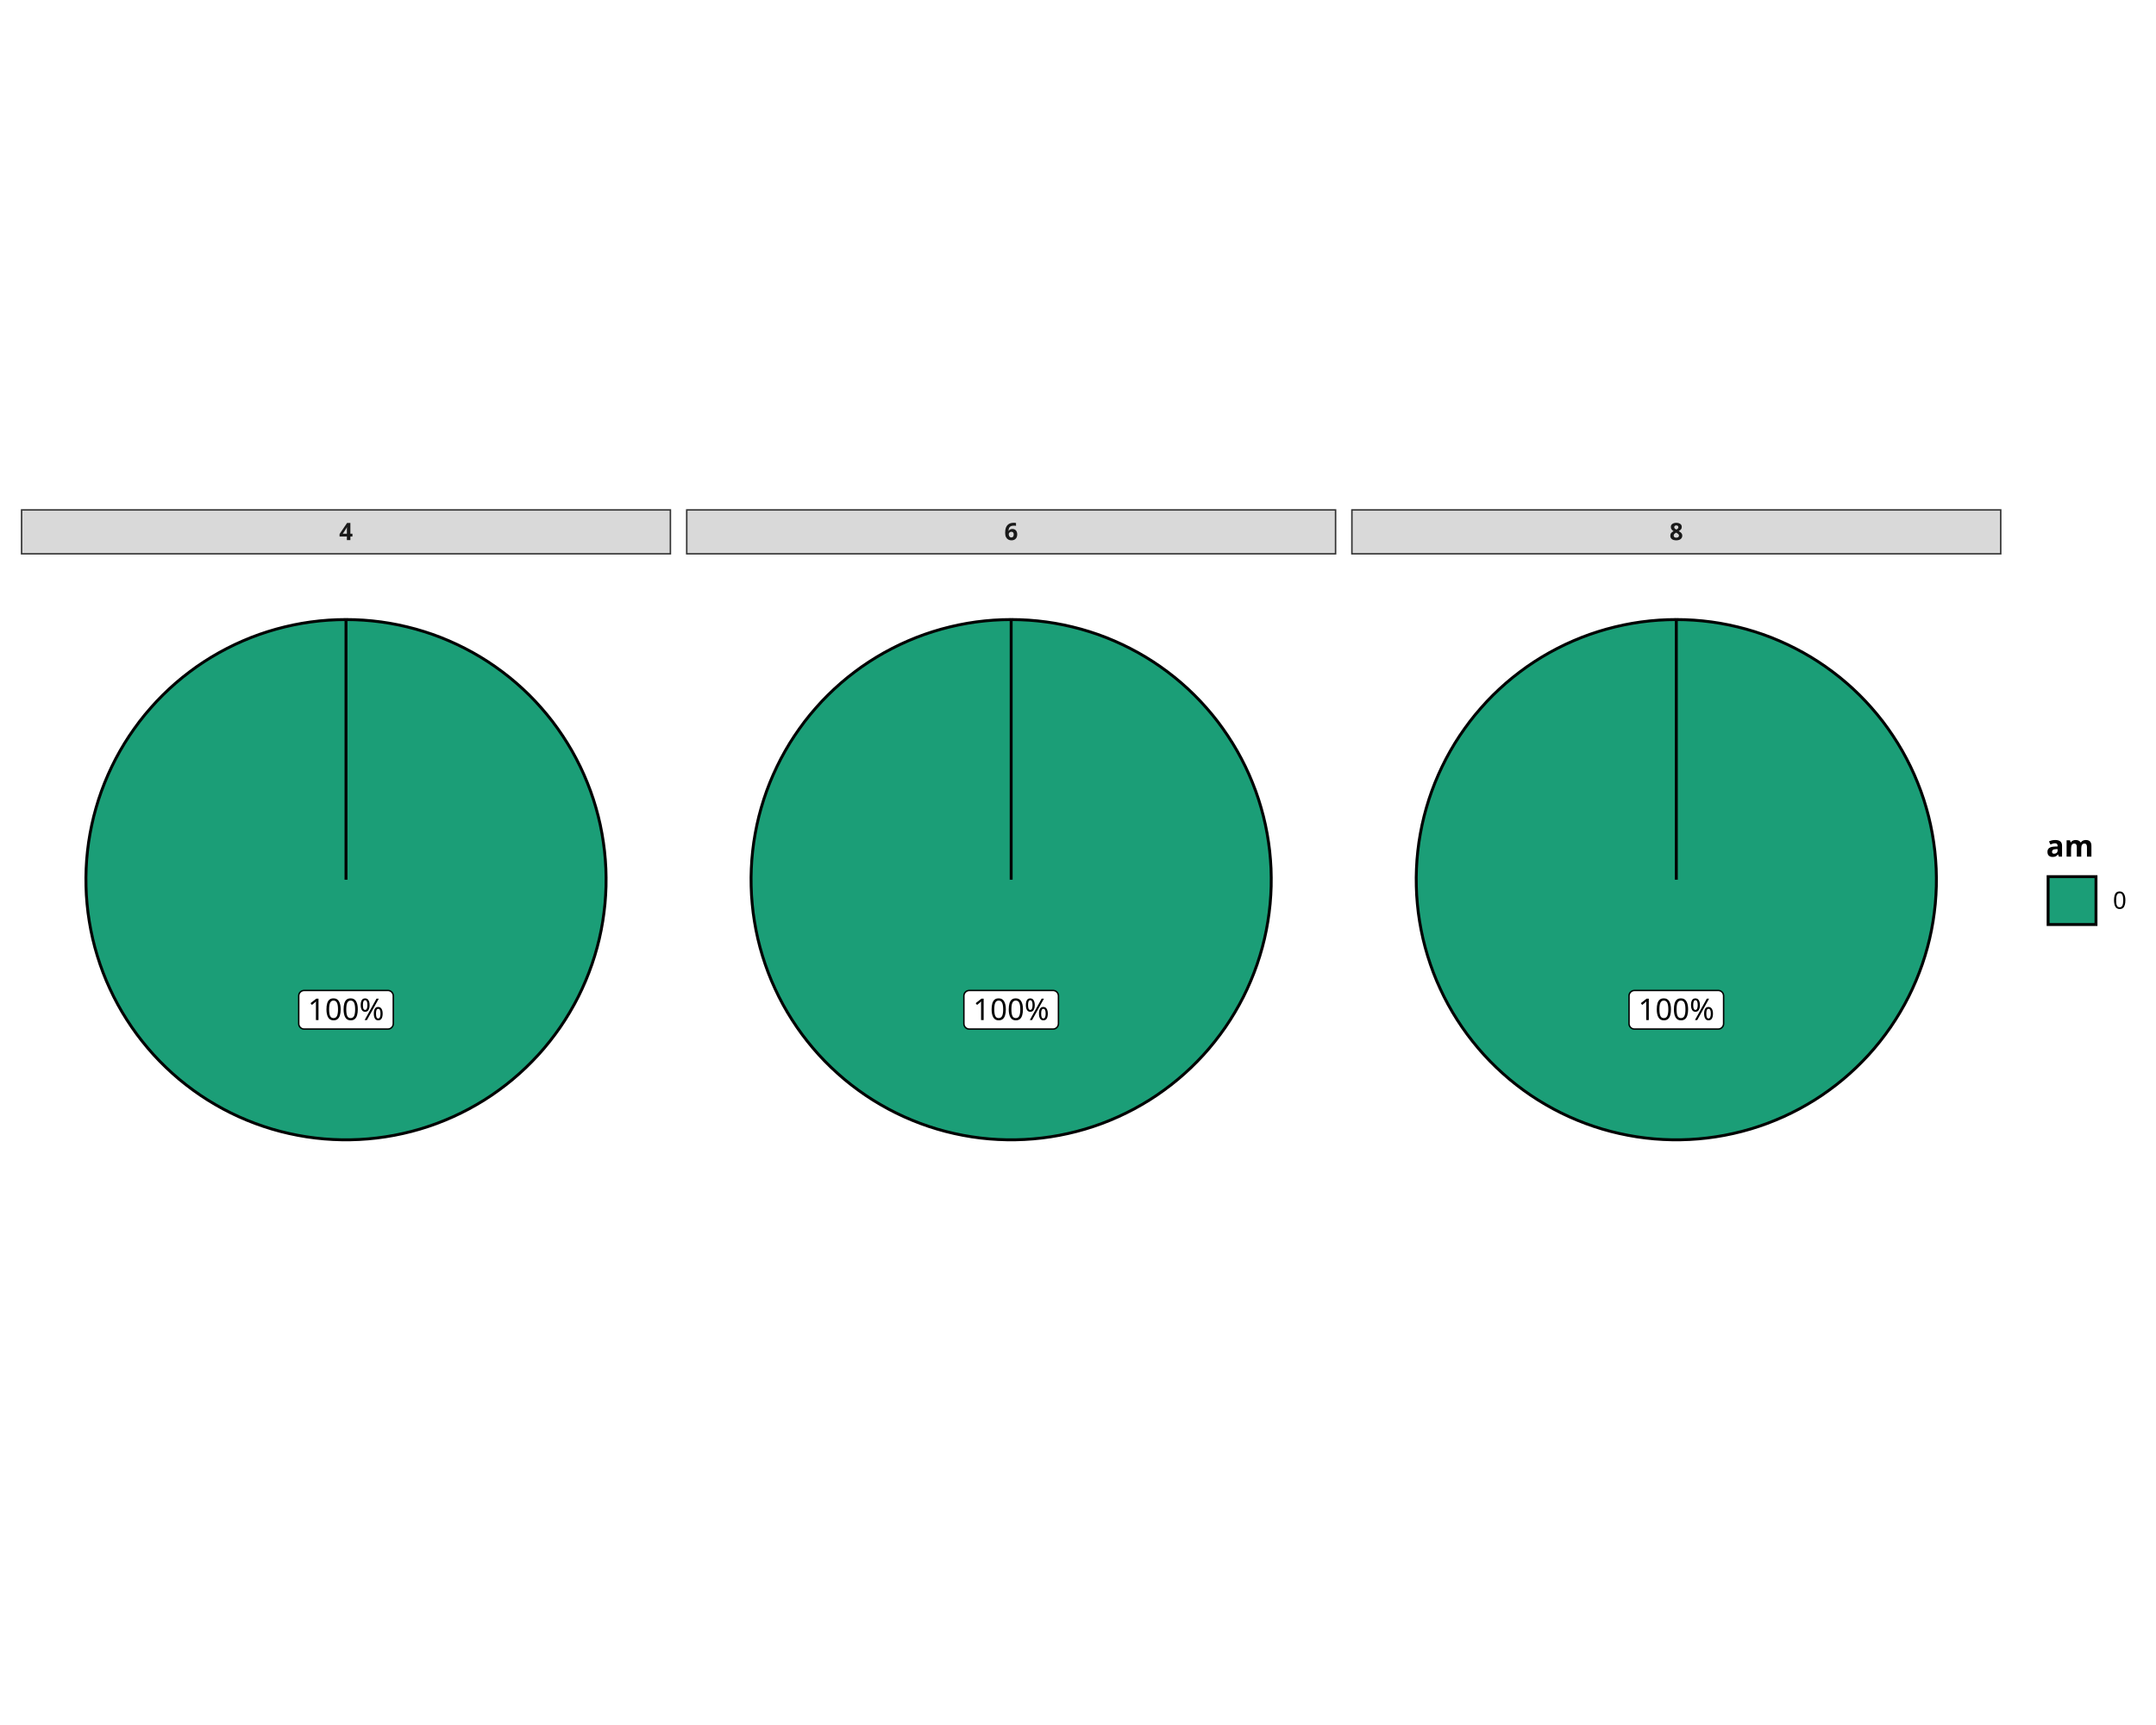
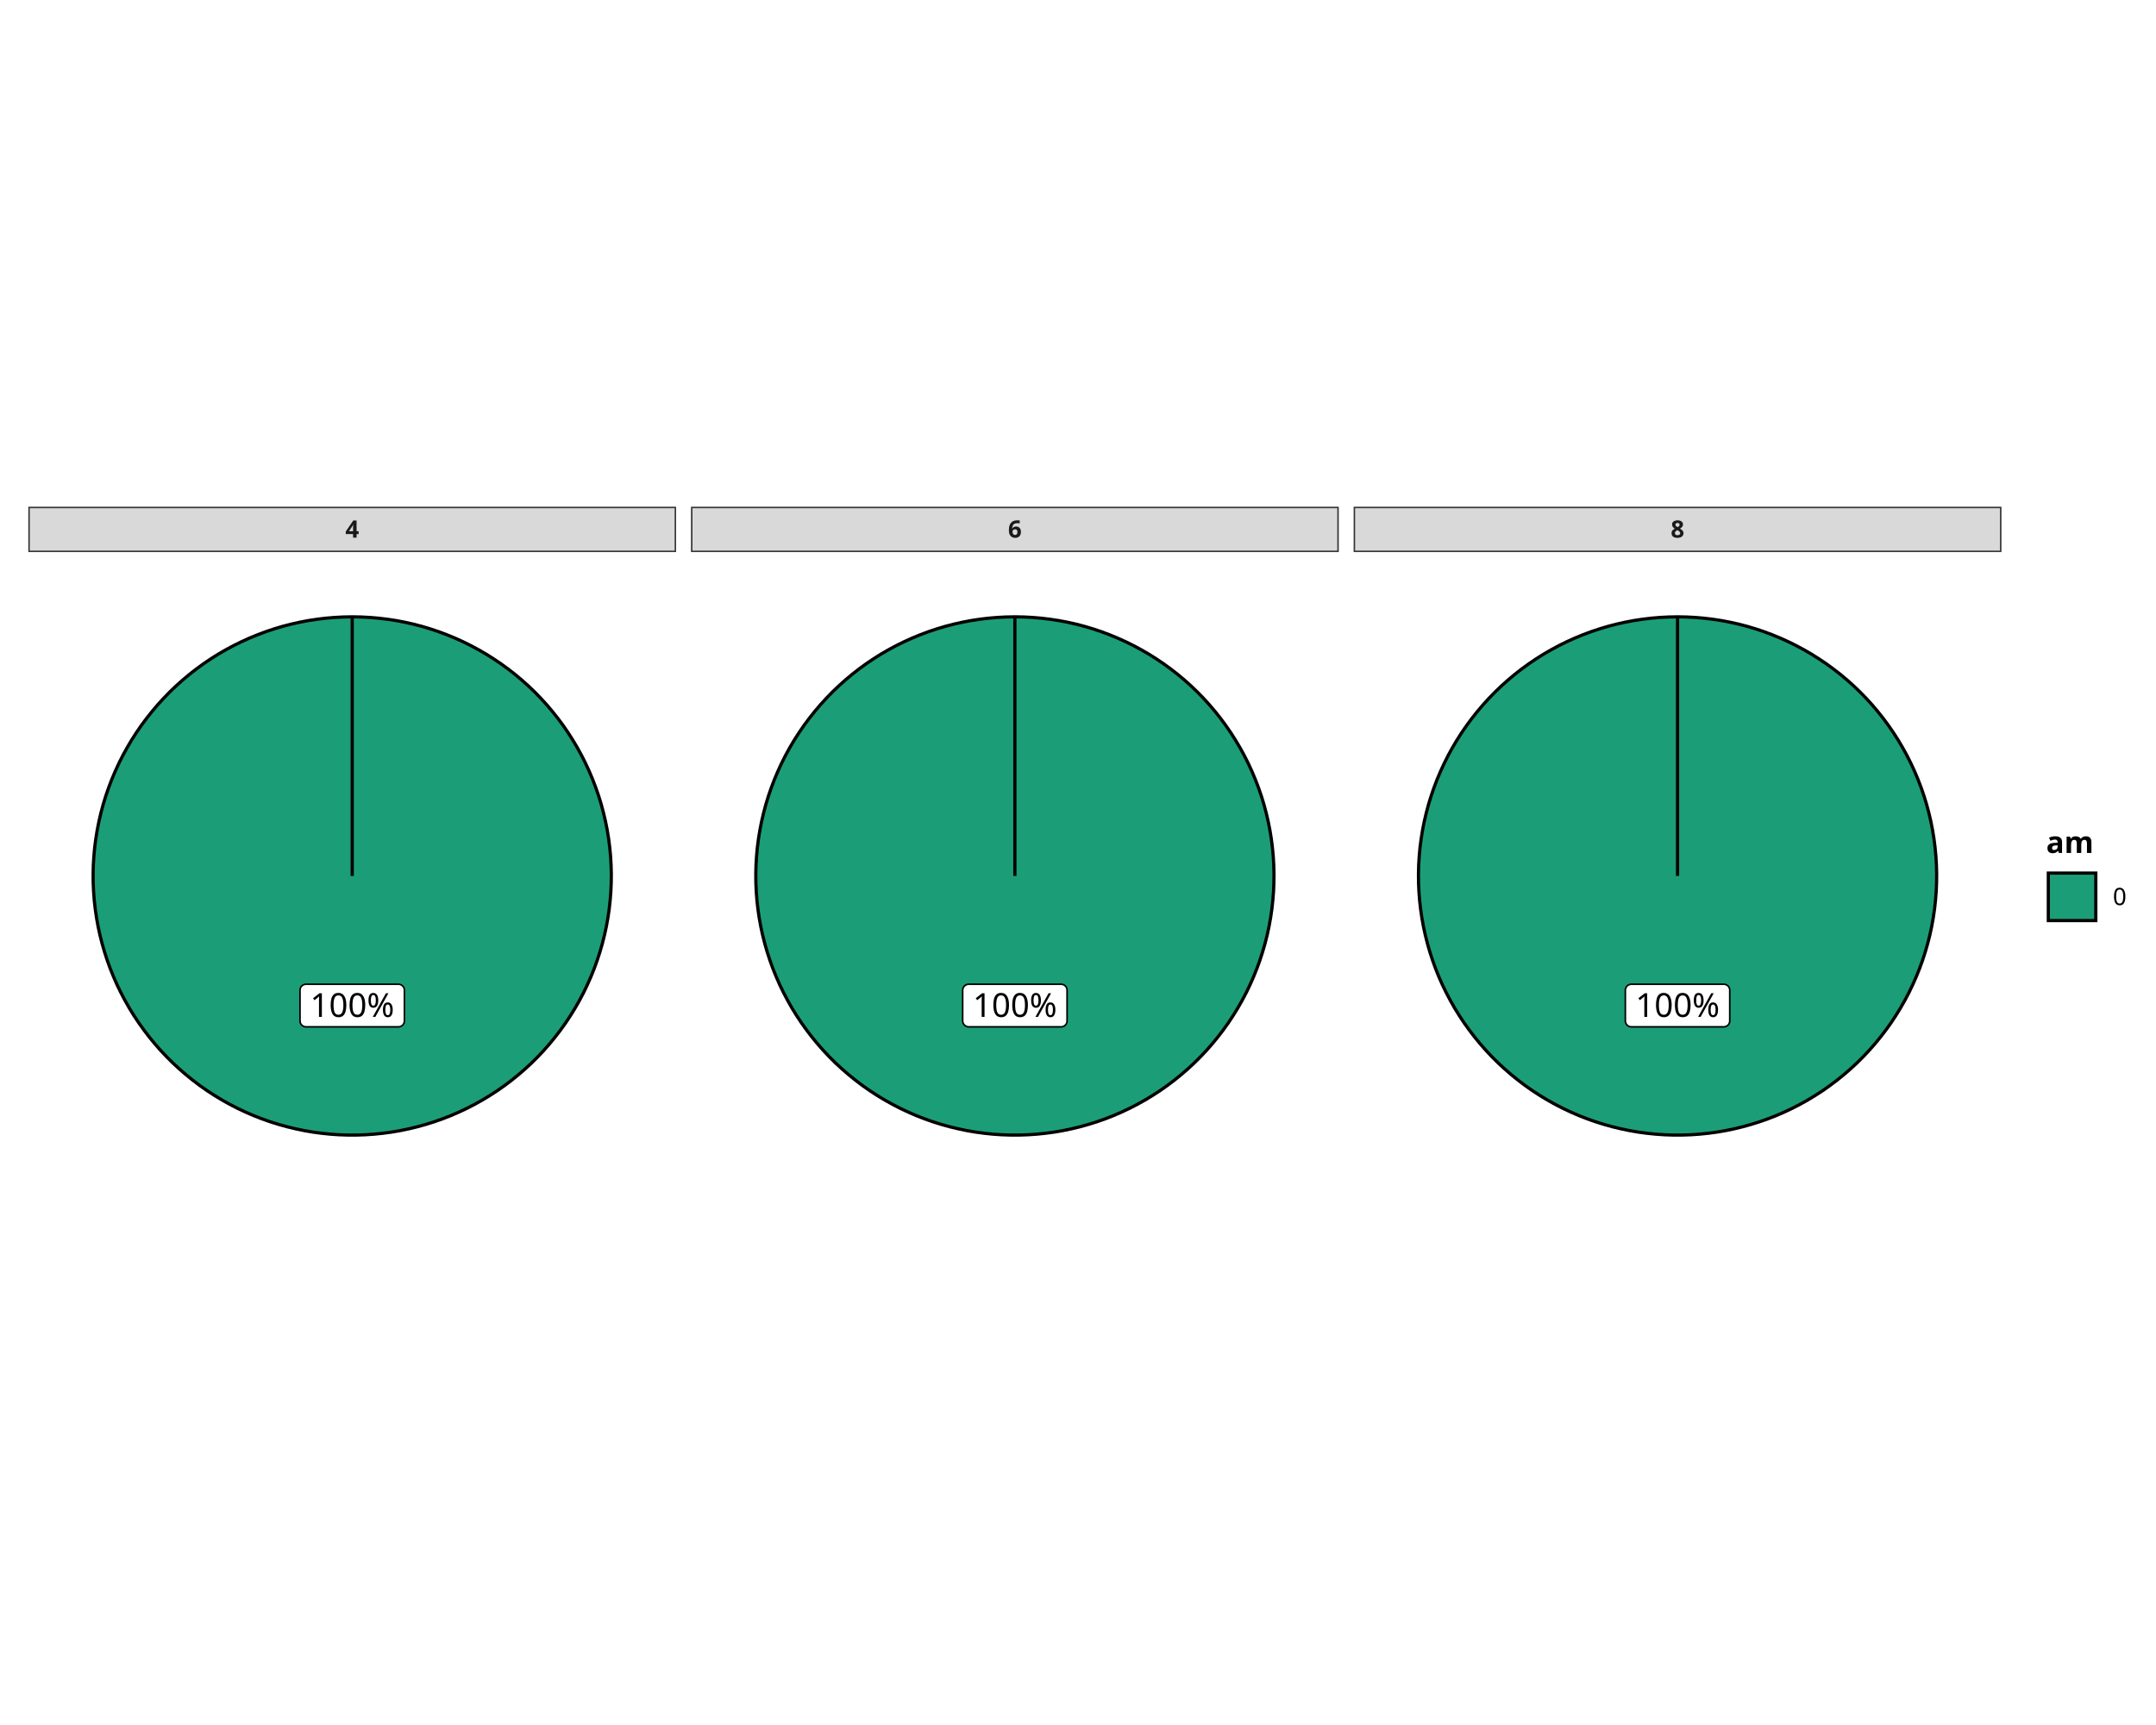
<svg xmlns="http://www.w3.org/2000/svg" class="svglite" data-engine-version="2.0" width="720.00pt" height="576.00pt" viewBox="0 0 720.00 576.00">
  <defs>
    <style type="text/css">
    .svglite line, .svglite polyline, .svglite polygon, .svglite path, .svglite rect, .svglite circle {
      fill: none;
      stroke: #000000;
      stroke-linecap: round;
      stroke-linejoin: round;
      stroke-miterlimit: 10.00;
    }
  </style>
  </defs>
  <rect width="100%" height="100%" style="stroke: none; fill: #FFFFFF;" />
  <defs>
    <clipPath id="cpMC4wMHw3MjAuMDB8MC4wMHw1NzYuMDA=">
      <rect x="0.00" y="0.00" width="720.00" height="576.00" />
    </clipPath>
  </defs>
  <g clip-path="url(#cpMC4wMHw3MjAuMDB8MC4wMHw1NzYuMDA=)">
</g>
  <defs>
-     <clipPath id="cpMC4wMHw3MjAuMDB8MTY1LjA1fDQxMC45NQ==">
-       <rect x="0" y="165.05" width="720.00" height="245.90" />
+     <clipPath id="cpMC4wMHw3MjAuMDB8MTY0LjIyfDQxMS43OA==">
+       <rect x="0" y="164.22" width="720.00" height="247.56" />
    </clipPath>
  </defs>
-   <g clip-path="url(#cpMC4wMHw3MjAuMDB8MTY1LjA1fDQxMC45NQ==)">
-     <rect x="0" y="165.05" width="720.00" height="245.90" style="stroke-width: 0.97; stroke: #FFFFFF; fill: #FFFFFF;" />
+   <g clip-path="url(#cpMC4wMHw3MjAuMDB8MTY0LjIyfDQxMS43OA==)">
+     <rect x="0" y="164.22" width="720.00" height="247.56" style="stroke-width: 0.97; stroke: #FFFFFF; fill: #FFFFFF;" />
  </g>
  <g clip-path="url(#cpMC4wMHw3MjAuMDB8MC4wMHw1NzYuMDA=)">
</g>
  <defs>
-     <clipPath id="cpNi45N3wyMjQuMTJ8MTg1LjE3fDQwMi4zMg==">
-       <rect x="6.97" y="185.17" width="217.15" height="217.15" />
+     <clipPath id="cpOS40NnwyMjUuNzh8MTg0LjM0fDQwMC42Ng==">
+       <rect x="9.46" y="184.34" width="216.32" height="216.32" />
    </clipPath>
  </defs>
-   <g clip-path="url(#cpNi45N3wyMjQuMTJ8MTg1LjE3fDQwMi4zMg==)">
-     <rect x="6.97" y="185.17" width="217.15" height="217.15" style="stroke-width: 0.97; stroke: none; fill: #FFFFFF;" />
-     <polygon points="115.55,293.74 115.55,290.75 115.55,287.75 115.55,284.76 115.55,281.76 115.55,278.77 115.55,275.77 115.55,272.78 115.55,269.78 115.55,266.79 115.55,263.79 115.55,260.79 115.55,257.80 115.55,254.80 115.55,251.81 115.55,248.81 115.55,245.82 115.55,242.82 115.55,239.83 115.55,236.83 115.55,233.84 115.55,230.84 115.55,227.85 115.55,224.85 115.55,221.86 115.55,218.86 115.55,215.87 115.55,212.87 115.55,209.88 115.55,206.88 112.60,206.93 109.65,207.08 106.71,207.33 103.78,207.68 100.87,208.13 97.97,208.68 95.09,209.33 92.24,210.07 89.41,210.91 86.61,211.84 83.85,212.87 81.12,214.00 78.43,215.21 75.79,216.52 73.19,217.91 70.64,219.39 68.14,220.96 65.69,222.61 63.31,224.35 60.98,226.16 58.72,228.05 56.52,230.02 54.39,232.06 52.33,234.17 50.35,236.36 48.43,238.60 46.60,240.91 44.85,243.29 43.17,245.72 41.58,248.20 40.08,250.74 38.66,253.33 37.34,255.96 36.10,258.64 34.95,261.36 33.90,264.11 32.94,266.90 32.08,269.72 31.31,272.57 30.64,275.44 30.07,278.34 29.59,281.25 29.22,284.17 28.94,287.11 28.77,290.06 28.69,293.00 28.72,295.95 28.84,298.90 29.07,301.84 29.39,304.77 29.82,307.69 30.34,310.60 30.96,313.48 31.68,316.34 32.50,319.18 33.41,321.98 34.41,324.75 35.51,327.49 36.71,330.19 37.99,332.85 39.36,335.46 40.82,338.02 42.37,340.53 44.00,342.99 45.71,345.39 47.51,347.73 49.38,350.01 51.33,352.23 53.35,354.37 55.45,356.45 57.61,358.45 59.84,360.39 62.14,362.24 64.49,364.01 66.91,365.71 69.38,367.32 71.91,368.84 74.48,370.28 77.10,371.63 79.77,372.89 82.48,374.06 85.23,375.14 88.01,376.12 90.82,377.01 93.66,377.80 96.53,378.49 99.42,379.09 102.32,379.59 105.25,379.99 108.18,380.29 111.13,380.49 114.07,380.59 117.02,380.59 119.97,380.49 122.91,380.29 125.85,379.99 128.77,379.59 131.68,379.09 134.57,378.49 137.43,377.80 140.28,377.01 143.09,376.12 145.87,375.14 148.62,374.06 151.33,372.89 153.99,371.63 156.62,370.28 159.19,368.84 161.72,367.32 164.19,365.71 166.60,364.01 168.96,362.24 171.25,360.39 173.49,358.45 175.65,356.45 177.74,354.37 179.77,352.23 181.72,350.01 183.59,347.73 185.38,345.39 187.10,342.99 188.73,340.53 190.27,338.02 191.73,335.46 193.11,332.85 194.39,330.19 195.58,327.49 196.68,324.75 197.69,321.98 198.60,319.18 199.42,316.34 200.14,313.48 200.76,310.60 201.28,307.69 201.70,304.77 202.03,301.84 202.25,298.90 202.38,295.95 202.40,293.00 202.33,290.06 202.15,287.11 201.88,284.17 201.50,281.25 201.03,278.34 200.46,275.44 199.79,272.57 199.02,269.72 198.16,266.90 197.20,264.11 196.14,261.36 195.00,258.64 193.76,255.96 192.43,253.33 191.02,250.74 189.51,248.20 187.92,245.72 186.25,243.29 184.50,240.91 182.66,238.60 180.75,236.36 178.76,234.17 176.71,232.06 174.58,230.02 172.38,228.05 170.12,226.16 167.79,224.35 165.40,222.61 162.96,220.96 160.46,219.39 157.91,217.91 155.31,216.52 152.66,215.21 149.98,214.00 147.25,212.87 144.48,211.84 141.69,210.91 138.86,210.07 136.00,209.33 133.13,208.68 130.23,208.13 127.31,207.68 124.38,207.33 121.44,207.08 118.50,206.93 115.55,206.88 115.55,209.88 115.55,212.87 115.55,215.87 115.55,218.86 115.55,221.86 115.55,224.85 115.55,227.85 115.55,230.84 115.55,233.84 115.55,236.83 115.55,239.83 115.55,242.82 115.55,245.82 115.55,248.81 115.55,251.81 115.55,254.80 115.55,257.80 115.55,260.79 115.55,263.79 115.55,266.79 115.55,269.78 115.55,272.78 115.55,275.77 115.55,278.77 115.55,281.76 115.55,284.76 115.55,287.75 115.55,290.75 115.55,293.74 " style="stroke-width: 0.97; stroke-linecap: butt; stroke-linejoin: miter; fill: #1B9E77;" />
-     <polygon points="101.56,343.61 129.54,343.61 129.46,343.61 129.75,343.60 130.04,343.54 130.31,343.44 130.56,343.29 130.78,343.11 130.98,342.89 131.13,342.65 131.24,342.38 131.31,342.10 131.34,341.81 131.34,341.81 131.34,332.53 131.34,332.53 131.31,332.24 131.24,331.96 131.13,331.69 130.98,331.45 130.78,331.23 130.56,331.05 130.31,330.90 130.04,330.80 129.75,330.74 129.54,330.73 101.56,330.73 101.78,330.74 101.49,330.73 101.20,330.77 100.92,330.85 100.66,330.97 100.42,331.14 100.21,331.34 100.04,331.57 99.90,331.82 99.81,332.10 99.77,332.39 99.76,332.53 99.76,341.81 99.77,341.67 99.77,341.96 99.81,342.24 99.90,342.52 100.04,342.77 100.21,343.01 100.42,343.21 100.66,343.37 100.92,343.50 101.20,343.58 101.49,343.61 " style="stroke-width: 0.48; fill: #FFFFFF;" />
-     <text x="115.55" y="340.61" text-anchor="middle" style="font-size: 10.00px; font-family: sans;" textLength="25.58px" lengthAdjust="spacingAndGlyphs">100%</text>
+   <g clip-path="url(#cpOS40NnwyMjUuNzh8MTg0LjM0fDQwMC42Ng==)">
+     <rect x="9.46" y="184.34" width="216.32" height="216.32" style="stroke-width: 0.97; stroke: none; fill: #FFFFFF;" />
+     <polygon points="117.62,292.50 117.62,289.51 117.62,286.53 117.62,283.55 117.62,280.56 117.62,277.58 117.62,274.59 117.62,271.61 117.62,268.63 117.62,265.64 117.62,262.66 117.62,259.68 117.62,256.69 117.62,253.71 117.62,250.72 117.62,247.74 117.62,244.76 117.62,241.77 117.62,238.79 117.62,235.81 117.62,232.82 117.62,229.84 117.62,226.85 117.62,223.87 117.62,220.89 117.62,217.90 117.62,214.92 117.62,211.94 117.62,208.95 117.62,205.97 114.69,206.02 111.75,206.17 108.82,206.42 105.90,206.77 103.00,207.21 100.11,207.76 97.25,208.40 94.40,209.14 91.58,209.98 88.80,210.91 86.04,211.94 83.33,213.06 80.65,214.27 78.01,215.57 75.42,216.96 72.88,218.43 70.39,220.00 67.96,221.64 65.58,223.37 63.27,225.17 61.01,227.06 58.82,229.02 56.70,231.05 54.65,233.16 52.67,235.33 50.77,237.57 48.94,239.87 47.19,242.23 45.53,244.65 43.94,247.13 42.45,249.66 41.03,252.23 39.71,254.86 38.48,257.53 37.34,260.23 36.29,262.98 35.33,265.76 34.47,268.57 33.71,271.41 33.04,274.27 32.47,277.15 32.00,280.05 31.62,282.96 31.35,285.89 31.17,288.82 31.10,291.76 31.12,294.70 31.25,297.64 31.47,300.57 31.80,303.49 32.22,306.39 32.74,309.29 33.36,312.16 34.08,315.01 34.89,317.83 35.80,320.63 36.80,323.39 37.90,326.12 39.08,328.81 40.36,331.45 41.73,334.05 43.18,336.61 44.72,339.11 46.35,341.56 48.06,343.95 49.84,346.28 51.71,348.55 53.65,350.76 55.67,352.90 57.75,354.97 59.91,356.96 62.13,358.88 64.42,360.73 66.76,362.50 69.17,364.19 71.63,365.79 74.15,367.31 76.71,368.74 79.33,370.09 81.98,371.34 84.68,372.51 87.42,373.58 90.19,374.56 92.99,375.44 95.82,376.23 98.68,376.92 101.55,377.52 104.45,378.02 107.36,378.41 110.29,378.71 113.22,378.91 116.15,379.01 119.09,379.01 122.03,378.91 124.96,378.71 127.89,378.41 130.80,378.02 133.69,377.52 136.57,376.92 139.43,376.23 142.26,375.44 145.06,374.56 147.83,373.58 150.57,372.51 153.26,371.34 155.92,370.09 158.53,368.74 161.10,367.31 163.61,365.79 166.08,364.19 168.48,362.50 170.83,360.73 173.12,358.88 175.34,356.96 177.50,354.97 179.58,352.90 181.60,350.76 183.54,348.55 185.40,346.28 187.19,343.95 188.90,341.56 190.52,339.11 192.06,336.61 193.52,334.05 194.89,331.45 196.16,328.81 197.35,326.12 198.45,323.39 199.45,320.63 200.36,317.83 201.17,315.01 201.89,312.16 202.51,309.29 203.03,306.39 203.45,303.49 203.77,300.57 204.00,297.64 204.12,294.70 204.15,291.76 204.07,288.82 203.90,285.89 203.62,282.96 203.25,280.05 202.78,277.15 202.21,274.27 201.54,271.41 200.78,268.57 199.92,265.76 198.96,262.98 197.91,260.23 196.77,257.53 195.54,254.86 194.21,252.23 192.80,249.66 191.30,247.13 189.72,244.65 188.06,242.23 186.31,239.87 184.48,237.57 182.58,235.33 180.60,233.16 178.55,231.05 176.43,229.02 174.24,227.06 171.98,225.17 169.66,223.37 167.29,221.64 164.85,220.00 162.36,218.43 159.82,216.96 157.23,215.57 154.60,214.27 151.92,213.06 149.20,211.94 146.45,210.91 143.66,209.98 140.85,209.14 138.00,208.40 135.13,207.76 132.25,207.21 129.34,206.77 126.42,206.42 123.50,206.17 120.56,206.02 117.62,205.97 117.62,208.95 117.62,211.94 117.62,214.92 117.62,217.90 117.62,220.89 117.62,223.87 117.62,226.85 117.62,229.84 117.62,232.82 117.62,235.81 117.62,238.79 117.62,241.77 117.62,244.76 117.62,247.74 117.62,250.72 117.62,253.71 117.62,256.69 117.62,259.68 117.62,262.66 117.62,265.64 117.62,268.63 117.62,271.61 117.62,274.59 117.62,277.58 117.62,280.56 117.62,283.55 117.62,286.53 117.62,289.51 117.62,292.50 " style="stroke-width: 1.07; stroke-linecap: butt; stroke-linejoin: miter; fill: #1B9E77;" />
+     <polygon points="102.18,342.87 133.07,342.87 132.99,342.87 133.31,342.86 133.62,342.79 133.92,342.68 134.20,342.52 134.44,342.32 134.66,342.08 134.83,341.81 134.95,341.51 135.03,341.20 135.05,340.88 135.05,340.88 135.05,330.64 135.05,330.64 135.03,330.32 134.95,330.01 134.83,329.71 134.66,329.44 134.44,329.20 134.20,329.00 133.92,328.84 133.62,328.73 133.31,328.66 133.07,328.65 102.18,328.65 102.42,328.66 102.10,328.65 101.78,328.69 101.48,328.78 101.19,328.92 100.92,329.10 100.69,329.32 100.50,329.57 100.35,329.86 100.25,330.16 100.20,330.48 100.19,330.64 100.19,340.88 100.20,340.72 100.20,341.04 100.25,341.36 100.35,341.66 100.50,341.95 100.69,342.20 100.92,342.42 101.19,342.60 101.48,342.74 101.78,342.83 102.10,342.87 " style="stroke-width: 0.53; fill: #FFFFFF;" />
+     <text x="117.62" y="339.56" text-anchor="middle" style="font-size: 11.04px; font-family: sans;" textLength="28.24px" lengthAdjust="spacingAndGlyphs">100%</text>
  </g>
  <g clip-path="url(#cpMC4wMHw3MjAuMDB8MC4wMHw1NzYuMDA=)">
</g>
  <defs>
-     <clipPath id="cpMjI5LjEwfDQ0Ni4yNXwxODUuMTd8NDAyLjMy">
-       <rect x="229.10" y="185.17" width="217.15" height="217.15" />
+     <clipPath id="cpMjMwLjc2fDQ0Ny4wOHwxODQuMzR8NDAwLjY2">
+       <rect x="230.76" y="184.34" width="216.32" height="216.32" />
    </clipPath>
  </defs>
-   <g clip-path="url(#cpMjI5LjEwfDQ0Ni4yNXwxODUuMTd8NDAyLjMy)">
-     <rect x="229.10" y="185.17" width="217.15" height="217.15" style="stroke-width: 0.97; stroke: none; fill: #FFFFFF;" />
-     <polygon points="337.68,293.74 337.68,290.75 337.68,287.75 337.68,284.76 337.68,281.76 337.68,278.77 337.68,275.77 337.68,272.78 337.68,269.78 337.68,266.79 337.68,263.79 337.68,260.79 337.68,257.80 337.68,254.80 337.68,251.81 337.68,248.81 337.68,245.82 337.68,242.82 337.68,239.83 337.68,236.83 337.68,233.84 337.68,230.84 337.68,227.85 337.68,224.85 337.68,221.86 337.68,218.86 337.68,215.87 337.68,212.87 337.68,209.88 337.68,206.88 334.73,206.93 331.78,207.08 328.84,207.33 325.91,207.68 323.00,208.13 320.10,208.68 317.22,209.33 314.37,210.07 311.54,210.91 308.74,211.84 305.98,212.87 303.25,214.00 300.56,215.21 297.92,216.52 295.32,217.91 292.77,219.39 290.27,220.96 287.82,222.61 285.44,224.35 283.11,226.16 280.85,228.05 278.65,230.02 276.52,232.06 274.46,234.17 272.48,236.36 270.56,238.60 268.73,240.91 266.98,243.29 265.30,245.72 263.71,248.20 262.21,250.74 260.79,253.33 259.47,255.96 258.23,258.64 257.08,261.36 256.03,264.11 255.07,266.90 254.21,269.72 253.44,272.57 252.77,275.44 252.20,278.34 251.72,281.25 251.35,284.17 251.07,287.11 250.90,290.06 250.82,293.00 250.85,295.95 250.97,298.90 251.20,301.84 251.52,304.77 251.95,307.69 252.47,310.60 253.09,313.48 253.81,316.34 254.63,319.18 255.54,321.98 256.54,324.75 257.64,327.49 258.84,330.19 260.12,332.85 261.49,335.46 262.95,338.02 264.50,340.53 266.13,342.99 267.84,345.39 269.64,347.73 271.51,350.01 273.46,352.23 275.48,354.37 277.58,356.45 279.74,358.45 281.97,360.39 284.27,362.24 286.62,364.01 289.04,365.71 291.51,367.32 294.04,368.84 296.61,370.28 299.23,371.63 301.90,372.89 304.61,374.06 307.36,375.14 310.14,376.12 312.95,377.01 315.79,377.80 318.66,378.49 321.55,379.09 324.45,379.59 327.38,379.99 330.31,380.29 333.26,380.49 336.20,380.59 339.15,380.59 342.10,380.49 345.04,380.29 347.98,379.99 350.90,379.59 353.81,379.09 356.70,378.49 359.56,377.80 362.41,377.01 365.22,376.12 368.00,375.14 370.75,374.06 373.46,372.89 376.12,371.63 378.75,370.28 381.32,368.84 383.85,367.32 386.32,365.71 388.73,364.01 391.09,362.24 393.38,360.39 395.62,358.45 397.78,356.45 399.87,354.37 401.90,352.23 403.85,350.01 405.72,347.73 407.51,345.39 409.23,342.99 410.86,340.53 412.40,338.02 413.86,335.46 415.24,332.85 416.52,330.19 417.71,327.49 418.81,324.75 419.82,321.98 420.73,319.18 421.55,316.34 422.27,313.48 422.89,310.60 423.41,307.69 423.83,304.77 424.16,301.84 424.38,298.90 424.51,295.95 424.53,293.00 424.46,290.06 424.28,287.11 424.01,284.17 423.63,281.25 423.16,278.34 422.59,275.44 421.92,272.57 421.15,269.72 420.29,266.90 419.33,264.11 418.27,261.36 417.13,258.64 415.89,255.96 414.56,253.33 413.15,250.74 411.64,248.20 410.05,245.72 408.38,243.29 406.63,240.91 404.79,238.60 402.88,236.36 400.89,234.17 398.84,232.06 396.71,230.02 394.51,228.05 392.25,226.16 389.92,224.35 387.53,222.61 385.09,220.96 382.59,219.39 380.04,217.91 377.44,216.52 374.79,215.21 372.11,214.00 369.38,212.87 366.61,211.84 363.82,210.91 360.99,210.07 358.13,209.33 355.26,208.68 352.36,208.13 349.44,207.68 346.51,207.33 343.57,207.08 340.63,206.93 337.68,206.88 337.68,209.88 337.68,212.87 337.68,215.87 337.68,218.86 337.68,221.86 337.68,224.85 337.68,227.85 337.68,230.84 337.68,233.84 337.68,236.83 337.68,239.83 337.68,242.82 337.68,245.82 337.68,248.81 337.68,251.81 337.68,254.80 337.68,257.80 337.68,260.79 337.68,263.79 337.68,266.79 337.68,269.78 337.68,272.78 337.68,275.77 337.68,278.77 337.68,281.76 337.68,284.76 337.68,287.75 337.68,290.75 337.68,293.74 " style="stroke-width: 0.97; stroke-linecap: butt; stroke-linejoin: miter; fill: #1B9E77;" />
-     <polygon points="323.69,343.61 351.67,343.61 351.59,343.61 351.88,343.60 352.17,343.54 352.44,343.44 352.69,343.29 352.91,343.11 353.11,342.89 353.26,342.65 353.37,342.38 353.44,342.10 353.47,341.81 353.47,341.81 353.47,332.53 353.47,332.53 353.44,332.24 353.37,331.96 353.26,331.69 353.11,331.45 352.91,331.23 352.69,331.05 352.44,330.90 352.17,330.80 351.88,330.74 351.67,330.73 323.69,330.73 323.91,330.74 323.62,330.73 323.33,330.77 323.05,330.85 322.79,330.97 322.55,331.14 322.34,331.34 322.17,331.57 322.03,331.82 321.94,332.10 321.90,332.39 321.89,332.53 321.89,341.81 321.90,341.67 321.90,341.96 321.94,342.24 322.03,342.52 322.17,342.77 322.34,343.01 322.55,343.21 322.79,343.37 323.05,343.50 323.33,343.58 323.62,343.61 " style="stroke-width: 0.48; fill: #FFFFFF;" />
-     <text x="337.68" y="340.61" text-anchor="middle" style="font-size: 10.00px; font-family: sans;" textLength="25.58px" lengthAdjust="spacingAndGlyphs">100%</text>
+   <g clip-path="url(#cpMjMwLjc2fDQ0Ny4wOHwxODQuMzR8NDAwLjY2)">
+     <rect x="230.76" y="184.34" width="216.32" height="216.32" style="stroke-width: 0.97; stroke: none; fill: #FFFFFF;" />
+     <polygon points="338.92,292.50 338.92,289.51 338.92,286.53 338.92,283.55 338.92,280.56 338.92,277.58 338.92,274.59 338.92,271.61 338.92,268.63 338.92,265.64 338.92,262.66 338.92,259.68 338.92,256.69 338.92,253.71 338.92,250.72 338.92,247.74 338.92,244.76 338.92,241.77 338.92,238.79 338.92,235.81 338.92,232.82 338.92,229.84 338.92,226.85 338.92,223.87 338.92,220.89 338.92,217.90 338.92,214.92 338.92,211.94 338.92,208.95 338.92,205.97 335.99,206.02 333.05,206.17 330.12,206.42 327.20,206.77 324.30,207.21 321.41,207.76 318.55,208.40 315.70,209.14 312.88,209.98 310.10,210.91 307.34,211.94 304.63,213.06 301.95,214.27 299.31,215.57 296.72,216.96 294.18,218.43 291.69,220.00 289.26,221.64 286.88,223.37 284.57,225.17 282.31,227.06 280.12,229.02 278.00,231.05 275.95,233.16 273.97,235.33 272.07,237.57 270.24,239.87 268.49,242.23 266.83,244.65 265.24,247.13 263.74,249.66 262.33,252.23 261.01,254.86 259.78,257.53 258.64,260.23 257.59,262.98 256.63,265.76 255.77,268.57 255.01,271.41 254.34,274.27 253.77,277.15 253.30,280.05 252.92,282.96 252.65,285.89 252.47,288.82 252.40,291.76 252.42,294.70 252.55,297.64 252.77,300.57 253.10,303.49 253.52,306.39 254.04,309.29 254.66,312.16 255.38,315.01 256.19,317.83 257.10,320.63 258.10,323.39 259.20,326.12 260.38,328.81 261.66,331.45 263.03,334.05 264.48,336.61 266.02,339.11 267.65,341.56 269.36,343.95 271.14,346.28 273.01,348.55 274.95,350.76 276.97,352.90 279.05,354.97 281.21,356.96 283.43,358.88 285.72,360.73 288.06,362.50 290.47,364.19 292.93,365.79 295.45,367.31 298.01,368.74 300.63,370.09 303.28,371.34 305.98,372.51 308.72,373.58 311.49,374.56 314.29,375.44 317.12,376.23 319.98,376.92 322.85,377.52 325.75,378.02 328.66,378.41 331.59,378.71 334.52,378.91 337.45,379.01 340.39,379.01 343.33,378.91 346.26,378.71 349.18,378.41 352.10,378.02 354.99,377.52 357.87,376.92 360.73,376.23 363.56,375.44 366.36,374.56 369.13,373.58 371.87,372.51 374.56,371.34 377.22,370.09 379.83,368.74 382.40,367.31 384.91,365.79 387.38,364.19 389.78,362.50 392.13,360.73 394.42,358.88 396.64,356.96 398.80,354.97 400.88,352.90 402.90,350.76 404.84,348.55 406.70,346.28 408.49,343.95 410.20,341.56 411.82,339.11 413.36,336.61 414.82,334.05 416.19,331.45 417.46,328.81 418.65,326.12 419.75,323.39 420.75,320.63 421.66,317.83 422.47,315.01 423.19,312.16 423.81,309.29 424.33,306.39 424.75,303.49 425.07,300.57 425.30,297.64 425.42,294.70 425.45,291.76 425.37,288.82 425.20,285.89 424.92,282.96 424.55,280.05 424.08,277.15 423.51,274.27 422.84,271.41 422.08,268.57 421.22,265.76 420.26,262.98 419.21,260.23 418.07,257.53 416.84,254.86 415.51,252.23 414.10,249.66 412.60,247.13 411.02,244.65 409.35,242.23 407.61,239.87 405.78,237.57 403.88,235.33 401.90,233.16 399.85,231.05 397.73,229.02 395.54,227.06 393.28,225.17 390.96,223.37 388.59,221.64 386.15,220.00 383.66,218.43 381.12,216.96 378.53,215.57 375.90,214.27 373.22,213.06 370.50,211.94 367.75,210.91 364.96,209.98 362.15,209.14 359.30,208.40 356.43,207.76 353.55,207.21 350.64,206.77 347.72,206.42 344.80,206.17 341.86,206.02 338.92,205.97 338.92,208.95 338.92,211.94 338.92,214.92 338.92,217.90 338.92,220.89 338.92,223.87 338.92,226.85 338.92,229.84 338.92,232.82 338.92,235.81 338.92,238.79 338.92,241.77 338.92,244.76 338.92,247.74 338.92,250.72 338.92,253.71 338.92,256.69 338.92,259.68 338.92,262.66 338.92,265.64 338.92,268.63 338.92,271.61 338.92,274.59 338.92,277.58 338.92,280.56 338.92,283.55 338.92,286.53 338.92,289.51 338.92,292.50 " style="stroke-width: 1.07; stroke-linecap: butt; stroke-linejoin: miter; fill: #1B9E77;" />
+     <polygon points="323.48,342.87 354.37,342.87 354.29,342.87 354.61,342.86 354.92,342.79 355.22,342.68 355.50,342.52 355.74,342.32 355.96,342.08 356.13,341.81 356.25,341.51 356.33,341.20 356.35,340.88 356.35,340.88 356.35,330.64 356.35,330.64 356.33,330.32 356.25,330.01 356.13,329.71 355.96,329.44 355.74,329.20 355.50,329.00 355.22,328.84 354.92,328.73 354.61,328.66 354.37,328.65 323.48,328.65 323.72,328.66 323.40,328.65 323.08,328.69 322.78,328.78 322.49,328.92 322.22,329.10 321.99,329.32 321.80,329.57 321.65,329.86 321.55,330.16 321.50,330.48 321.49,330.64 321.49,340.88 321.50,340.72 321.50,341.04 321.55,341.36 321.65,341.66 321.80,341.95 321.99,342.20 322.22,342.42 322.49,342.60 322.78,342.74 323.08,342.83 323.40,342.87 " style="stroke-width: 0.53; fill: #FFFFFF;" />
+     <text x="338.92" y="339.56" text-anchor="middle" style="font-size: 11.04px; font-family: sans;" textLength="28.24px" lengthAdjust="spacingAndGlyphs">100%</text>
  </g>
  <g clip-path="url(#cpMC4wMHw3MjAuMDB8MC4wMHw1NzYuMDA=)">
</g>
  <defs>
-     <clipPath id="cpNDUxLjIzfDY2OC4zOHwxODUuMTd8NDAyLjMy">
-       <rect x="451.23" y="185.17" width="217.15" height="217.15" />
+     <clipPath id="cpNDUyLjA2fDY2OC4zOHwxODQuMzR8NDAwLjY2">
+       <rect x="452.06" y="184.34" width="216.32" height="216.32" />
    </clipPath>
  </defs>
-   <g clip-path="url(#cpNDUxLjIzfDY2OC4zOHwxODUuMTd8NDAyLjMy)">
-     <rect x="451.23" y="185.17" width="217.15" height="217.15" style="stroke-width: 0.97; stroke: none; fill: #FFFFFF;" />
-     <polygon points="559.81,293.74 559.81,290.75 559.81,287.75 559.81,284.76 559.81,281.76 559.81,278.77 559.81,275.77 559.81,272.78 559.81,269.78 559.81,266.79 559.81,263.79 559.81,260.79 559.81,257.80 559.81,254.80 559.81,251.81 559.81,248.81 559.81,245.82 559.81,242.82 559.81,239.83 559.81,236.83 559.81,233.84 559.81,230.84 559.81,227.85 559.81,224.85 559.81,221.86 559.81,218.86 559.81,215.87 559.81,212.87 559.81,209.88 559.81,206.88 556.86,206.93 553.91,207.08 550.97,207.33 548.04,207.68 545.13,208.13 542.23,208.68 539.35,209.33 536.50,210.07 533.67,210.91 530.87,211.84 528.11,212.87 525.38,214.00 522.69,215.21 520.05,216.52 517.45,217.91 514.90,219.39 512.40,220.96 509.95,222.61 507.57,224.35 505.24,226.16 502.98,228.05 500.78,230.02 498.65,232.06 496.59,234.17 494.61,236.36 492.69,238.60 490.86,240.91 489.11,243.29 487.43,245.72 485.84,248.20 484.34,250.74 482.92,253.33 481.60,255.96 480.36,258.64 479.21,261.36 478.16,264.11 477.20,266.90 476.34,269.72 475.57,272.57 474.90,275.44 474.33,278.34 473.85,281.25 473.48,284.17 473.20,287.11 473.03,290.06 472.95,293.00 472.98,295.95 473.10,298.90 473.33,301.84 473.65,304.77 474.08,307.69 474.60,310.60 475.22,313.48 475.94,316.34 476.76,319.18 477.67,321.98 478.67,324.75 479.77,327.49 480.97,330.19 482.25,332.85 483.62,335.46 485.08,338.02 486.63,340.53 488.26,342.99 489.97,345.39 491.77,347.73 493.64,350.01 495.59,352.23 497.61,354.37 499.71,356.45 501.87,358.45 504.10,360.39 506.40,362.24 508.75,364.01 511.17,365.71 513.64,367.32 516.17,368.84 518.74,370.28 521.36,371.63 524.03,372.89 526.74,374.06 529.49,375.14 532.27,376.12 535.08,377.01 537.92,377.80 540.79,378.49 543.68,379.09 546.58,379.59 549.51,379.99 552.44,380.29 555.39,380.49 558.33,380.59 561.28,380.59 564.23,380.49 567.17,380.29 570.11,379.99 573.03,379.59 575.94,379.09 578.83,378.49 581.69,377.80 584.54,377.01 587.35,376.12 590.13,375.14 592.88,374.06 595.59,372.89 598.25,371.63 600.88,370.28 603.45,368.84 605.98,367.32 608.45,365.71 610.86,364.01 613.22,362.24 615.51,360.39 617.75,358.45 619.91,356.45 622.00,354.37 624.03,352.23 625.98,350.01 627.85,347.73 629.64,345.39 631.36,342.99 632.99,340.53 634.53,338.02 635.99,335.46 637.37,332.85 638.65,330.19 639.84,327.49 640.94,324.75 641.95,321.98 642.86,319.18 643.68,316.34 644.40,313.48 645.02,310.60 645.54,307.69 645.96,304.77 646.29,301.84 646.51,298.90 646.64,295.95 646.66,293.00 646.59,290.06 646.41,287.11 646.14,284.17 645.76,281.25 645.29,278.34 644.72,275.44 644.05,272.57 643.28,269.72 642.42,266.90 641.46,264.11 640.40,261.36 639.26,258.64 638.02,255.96 636.69,253.33 635.28,250.74 633.77,248.20 632.18,245.72 630.51,243.29 628.76,240.91 626.92,238.60 625.01,236.36 623.02,234.17 620.97,232.06 618.84,230.02 616.64,228.05 614.38,226.16 612.05,224.35 609.66,222.61 607.22,220.96 604.72,219.39 602.17,217.91 599.57,216.52 596.92,215.21 594.24,214.00 591.51,212.87 588.74,211.84 585.95,210.91 583.12,210.07 580.26,209.33 577.39,208.68 574.49,208.13 571.57,207.68 568.64,207.33 565.70,207.08 562.76,206.93 559.81,206.88 559.81,209.88 559.81,212.87 559.81,215.87 559.81,218.86 559.81,221.86 559.81,224.85 559.81,227.85 559.81,230.84 559.81,233.84 559.81,236.83 559.81,239.83 559.81,242.82 559.81,245.82 559.81,248.81 559.81,251.81 559.81,254.80 559.81,257.80 559.81,260.79 559.81,263.79 559.81,266.79 559.81,269.78 559.81,272.78 559.81,275.77 559.81,278.77 559.81,281.76 559.81,284.76 559.81,287.75 559.81,290.75 559.81,293.74 " style="stroke-width: 0.97; stroke-linecap: butt; stroke-linejoin: miter; fill: #1B9E77;" />
-     <polygon points="545.82,343.61 573.80,343.61 573.72,343.61 574.01,343.60 574.30,343.54 574.57,343.44 574.82,343.29 575.04,343.11 575.24,342.89 575.39,342.65 575.50,342.38 575.57,342.10 575.60,341.81 575.60,341.81 575.60,332.53 575.60,332.53 575.57,332.24 575.50,331.96 575.39,331.69 575.24,331.45 575.04,331.23 574.82,331.05 574.57,330.90 574.30,330.80 574.01,330.74 573.80,330.73 545.82,330.73 546.04,330.74 545.75,330.73 545.46,330.77 545.18,330.85 544.92,330.97 544.68,331.14 544.47,331.34 544.30,331.57 544.16,331.82 544.07,332.10 544.02,332.39 544.02,332.53 544.02,341.81 544.02,341.67 544.02,341.96 544.07,342.24 544.16,342.52 544.30,342.77 544.47,343.01 544.68,343.21 544.92,343.37 545.18,343.50 545.46,343.58 545.75,343.61 " style="stroke-width: 0.48; fill: #FFFFFF;" />
-     <text x="559.81" y="340.61" text-anchor="middle" style="font-size: 10.00px; font-family: sans;" textLength="25.58px" lengthAdjust="spacingAndGlyphs">100%</text>
+   <g clip-path="url(#cpNDUyLjA2fDY2OC4zOHwxODQuMzR8NDAwLjY2)">
+     <rect x="452.06" y="184.34" width="216.32" height="216.32" style="stroke-width: 0.97; stroke: none; fill: #FFFFFF;" />
+     <polygon points="560.22,292.50 560.22,289.51 560.22,286.53 560.22,283.55 560.22,280.56 560.22,277.58 560.22,274.59 560.22,271.61 560.22,268.63 560.22,265.64 560.22,262.66 560.22,259.68 560.22,256.69 560.22,253.71 560.22,250.72 560.22,247.74 560.22,244.76 560.22,241.77 560.22,238.79 560.22,235.81 560.22,232.82 560.22,229.84 560.22,226.85 560.22,223.87 560.22,220.89 560.22,217.90 560.22,214.92 560.22,211.94 560.22,208.95 560.22,205.97 557.29,206.02 554.35,206.17 551.42,206.42 548.50,206.77 545.60,207.21 542.71,207.76 539.85,208.40 537.00,209.14 534.18,209.98 531.40,210.91 528.64,211.94 525.93,213.06 523.25,214.27 520.61,215.57 518.02,216.96 515.48,218.43 512.99,220.00 510.56,221.64 508.18,223.37 505.87,225.17 503.61,227.06 501.42,229.02 499.30,231.05 497.25,233.16 495.27,235.33 493.37,237.57 491.54,239.87 489.79,242.23 488.13,244.65 486.54,247.13 485.04,249.66 483.63,252.23 482.31,254.86 481.08,257.53 479.94,260.23 478.89,262.98 477.93,265.76 477.07,268.57 476.31,271.41 475.64,274.27 475.07,277.15 474.60,280.05 474.22,282.96 473.95,285.89 473.77,288.82 473.70,291.76 473.72,294.70 473.85,297.64 474.07,300.57 474.40,303.49 474.82,306.39 475.34,309.29 475.96,312.16 476.68,315.01 477.49,317.83 478.40,320.63 479.40,323.39 480.49,326.12 481.68,328.81 482.96,331.45 484.33,334.05 485.78,336.61 487.32,339.11 488.95,341.56 490.66,343.95 492.44,346.28 494.31,348.55 496.25,350.76 498.26,352.90 500.35,354.97 502.51,356.96 504.73,358.88 507.02,360.73 509.36,362.50 511.77,364.19 514.23,365.79 516.75,367.31 519.31,368.74 521.93,370.09 524.58,371.34 527.28,372.51 530.02,373.58 532.79,374.56 535.59,375.44 538.42,376.23 541.28,376.92 544.15,377.52 547.05,378.02 549.96,378.41 552.89,378.71 555.82,378.91 558.75,379.01 561.69,379.01 564.63,378.91 567.56,378.71 570.48,378.41 573.40,378.02 576.29,377.52 579.17,376.92 582.03,376.23 584.86,375.44 587.66,374.56 590.43,373.58 593.17,372.51 595.86,371.34 598.52,370.09 601.13,368.74 603.70,367.31 606.21,365.79 608.68,364.19 611.08,362.50 613.43,360.73 615.72,358.88 617.94,356.96 620.09,354.97 622.18,352.90 624.20,350.76 626.14,348.55 628.00,346.28 629.79,343.95 631.50,341.56 633.12,339.11 634.66,336.61 636.12,334.05 637.49,331.45 638.76,328.81 639.95,326.12 641.05,323.39 642.05,320.63 642.96,317.83 643.77,315.01 644.49,312.16 645.11,309.29 645.63,306.39 646.05,303.49 646.37,300.57 646.60,297.64 646.72,294.70 646.75,291.76 646.67,288.82 646.50,285.89 646.22,282.96 645.85,280.05 645.38,277.15 644.81,274.27 644.14,271.41 643.38,268.57 642.52,265.76 641.56,262.98 640.51,260.23 639.37,257.53 638.14,254.86 636.81,252.23 635.40,249.66 633.90,247.13 632.32,244.65 630.65,242.23 628.91,239.87 627.08,237.57 625.18,235.33 623.20,233.16 621.15,231.05 619.03,229.02 616.84,227.06 614.58,225.17 612.26,223.37 609.89,221.64 607.45,220.00 604.96,218.43 602.42,216.96 599.83,215.57 597.20,214.27 594.52,213.06 591.80,211.94 589.05,210.91 586.26,209.98 583.45,209.14 580.60,208.40 577.73,207.76 574.85,207.21 571.94,206.77 569.02,206.42 566.10,206.17 563.16,206.02 560.22,205.97 560.22,208.95 560.22,211.94 560.22,214.92 560.22,217.90 560.22,220.89 560.22,223.87 560.22,226.85 560.22,229.84 560.22,232.82 560.22,235.81 560.22,238.79 560.22,241.77 560.22,244.76 560.22,247.74 560.22,250.72 560.22,253.71 560.22,256.69 560.22,259.68 560.22,262.66 560.22,265.64 560.22,268.63 560.22,271.61 560.22,274.59 560.22,277.58 560.22,280.56 560.22,283.55 560.22,286.53 560.22,289.51 560.22,292.50 " style="stroke-width: 1.07; stroke-linecap: butt; stroke-linejoin: miter; fill: #1B9E77;" />
+     <polygon points="544.78,342.87 575.67,342.87 575.59,342.87 575.91,342.86 576.22,342.79 576.52,342.68 576.80,342.52 577.04,342.32 577.26,342.08 577.43,341.81 577.55,341.51 577.63,341.20 577.65,340.88 577.65,340.88 577.65,330.64 577.65,330.64 577.63,330.32 577.55,330.01 577.43,329.71 577.26,329.44 577.04,329.20 576.80,329.00 576.52,328.84 576.22,328.73 575.91,328.66 575.67,328.65 544.78,328.65 545.02,328.66 544.70,328.65 544.38,328.69 544.08,328.78 543.79,328.92 543.52,329.10 543.29,329.32 543.10,329.57 542.95,329.86 542.85,330.16 542.80,330.48 542.79,330.64 542.79,340.88 542.80,340.72 542.80,341.04 542.85,341.36 542.95,341.66 543.10,341.95 543.29,342.20 543.52,342.42 543.79,342.60 544.08,342.74 544.38,342.83 544.70,342.87 " style="stroke-width: 0.53; fill: #FFFFFF;" />
+     <text x="560.22" y="339.56" text-anchor="middle" style="font-size: 11.04px; font-family: sans;" textLength="28.24px" lengthAdjust="spacingAndGlyphs">100%</text>
  </g>
  <g clip-path="url(#cpMC4wMHw3MjAuMDB8MC4wMHw1NzYuMDA=)">
</g>
  <defs>
-     <clipPath id="cpNi45N3wyMjQuMTJ8MTcwLjAzfDE4NS4xNw==">
-       <rect x="6.97" y="170.03" width="217.15" height="15.14" />
+     <clipPath id="cpOS40NnwyMjUuNzh8MTY5LjIwfDE4NC4zNA==">
+       <rect x="9.46" y="169.20" width="216.32" height="15.14" />
    </clipPath>
  </defs>
-   <g clip-path="url(#cpNi45N3wyMjQuMTJ8MTcwLjAzfDE4NS4xNw==)">
-     <rect x="6.97" y="170.03" width="217.15" height="15.14" style="stroke-width: 0.97; stroke: #333333; fill: #D9D9D9;" />
-     <text x="115.55" y="180.35" text-anchor="middle" style="font-size: 8.00px; font-weight: bold; fill: #1A1A1A; font-family: sans;" textLength="4.45px" lengthAdjust="spacingAndGlyphs">4</text>
+   <g clip-path="url(#cpOS40NnwyMjUuNzh8MTY5LjIwfDE4NC4zNA==)">
+     <rect x="9.46" y="169.20" width="216.32" height="15.14" style="stroke-width: 0.97; stroke: #333333; fill: #D9D9D9;" />
+     <text x="117.62" y="179.52" text-anchor="middle" style="font-size: 8.00px; font-weight: bold; fill: #1A1A1A; font-family: sans;" textLength="4.45px" lengthAdjust="spacingAndGlyphs">4</text>
  </g>
  <g clip-path="url(#cpMC4wMHw3MjAuMDB8MC4wMHw1NzYuMDA=)">
</g>
  <defs>
-     <clipPath id="cpMjI5LjEwfDQ0Ni4yNXwxNzAuMDN8MTg1LjE3">
-       <rect x="229.10" y="170.03" width="217.15" height="15.14" />
+     <clipPath id="cpMjMwLjc2fDQ0Ny4wOHwxNjkuMjB8MTg0LjM0">
+       <rect x="230.76" y="169.20" width="216.32" height="15.14" />
    </clipPath>
  </defs>
-   <g clip-path="url(#cpMjI5LjEwfDQ0Ni4yNXwxNzAuMDN8MTg1LjE3)">
-     <rect x="229.10" y="170.03" width="217.15" height="15.14" style="stroke-width: 0.97; stroke: #333333; fill: #D9D9D9;" />
-     <text x="337.68" y="180.35" text-anchor="middle" style="font-size: 8.00px; font-weight: bold; fill: #1A1A1A; font-family: sans;" textLength="4.45px" lengthAdjust="spacingAndGlyphs">6</text>
+   <g clip-path="url(#cpMjMwLjc2fDQ0Ny4wOHwxNjkuMjB8MTg0LjM0)">
+     <rect x="230.76" y="169.20" width="216.32" height="15.14" style="stroke-width: 0.97; stroke: #333333; fill: #D9D9D9;" />
+     <text x="338.92" y="179.52" text-anchor="middle" style="font-size: 8.00px; font-weight: bold; fill: #1A1A1A; font-family: sans;" textLength="4.45px" lengthAdjust="spacingAndGlyphs">6</text>
  </g>
  <g clip-path="url(#cpMC4wMHw3MjAuMDB8MC4wMHw1NzYuMDA=)">
</g>
  <defs>
-     <clipPath id="cpNDUxLjIzfDY2OC4zOHwxNzAuMDN8MTg1LjE3">
-       <rect x="451.23" y="170.03" width="217.15" height="15.14" />
+     <clipPath id="cpNDUyLjA2fDY2OC4zOHwxNjkuMjB8MTg0LjM0">
+       <rect x="452.06" y="169.20" width="216.32" height="15.14" />
    </clipPath>
  </defs>
-   <g clip-path="url(#cpNDUxLjIzfDY2OC4zOHwxNzAuMDN8MTg1LjE3)">
-     <rect x="451.23" y="170.03" width="217.15" height="15.14" style="stroke-width: 0.97; stroke: #333333; fill: #D9D9D9;" />
-     <text x="559.81" y="180.35" text-anchor="middle" style="font-size: 8.00px; font-weight: bold; fill: #1A1A1A; font-family: sans;" textLength="4.45px" lengthAdjust="spacingAndGlyphs">8</text>
+   <g clip-path="url(#cpNDUyLjA2fDY2OC4zOHwxNjkuMjB8MTg0LjM0)">
+     <rect x="452.06" y="169.20" width="216.32" height="15.14" style="stroke-width: 0.97; stroke: #333333; fill: #D9D9D9;" />
+     <text x="560.22" y="179.52" text-anchor="middle" style="font-size: 8.00px; font-weight: bold; fill: #1A1A1A; font-family: sans;" textLength="4.45px" lengthAdjust="spacingAndGlyphs">8</text>
  </g>
  <g clip-path="url(#cpMC4wMHw3MjAuMDB8MC4wMHw1NzYuMDA=)">
-     <rect x="678.35" y="273.15" width="36.67" height="41.18" style="stroke-width: 0.97; stroke: none; fill: #FFFFFF;" />
-     <text x="683.33" y="286.05" style="font-size: 10.00px; font-weight: bold; font-family: sans;" textLength="13.90px" lengthAdjust="spacingAndGlyphs">am</text>
-     <rect x="683.33" y="292.07" width="17.28" height="17.28" style="stroke-width: 0.97; stroke: none; fill: #FFFFFF;" />
-     <rect x="683.97" y="292.72" width="15.99" height="15.99" style="stroke-width: 0.97; stroke-linecap: butt; stroke-linejoin: miter; fill: #1B9E77;" />
-     <text x="705.59" y="303.46" style="font-size: 8.00px; font-family: sans;" textLength="4.45px" lengthAdjust="spacingAndGlyphs">0</text>
+     <rect x="678.35" y="271.91" width="36.67" height="41.18" style="stroke-width: 0.97; stroke: none; fill: #FFFFFF;" />
+     <text x="683.33" y="284.81" style="font-size: 10.00px; font-weight: bold; font-family: sans;" textLength="13.90px" lengthAdjust="spacingAndGlyphs">am</text>
+     <rect x="683.33" y="290.83" width="17.28" height="17.28" style="stroke-width: 0.97; stroke: none; fill: #FFFFFF;" />
+     <rect x="684.04" y="291.53" width="15.86" height="15.86" style="stroke-width: 1.07; stroke-linecap: butt; stroke-linejoin: miter; fill: #1B9E77;" />
+     <text x="705.59" y="302.22" style="font-size: 8.00px; font-family: sans;" textLength="4.45px" lengthAdjust="spacingAndGlyphs">0</text>
  </g>
</svg>
